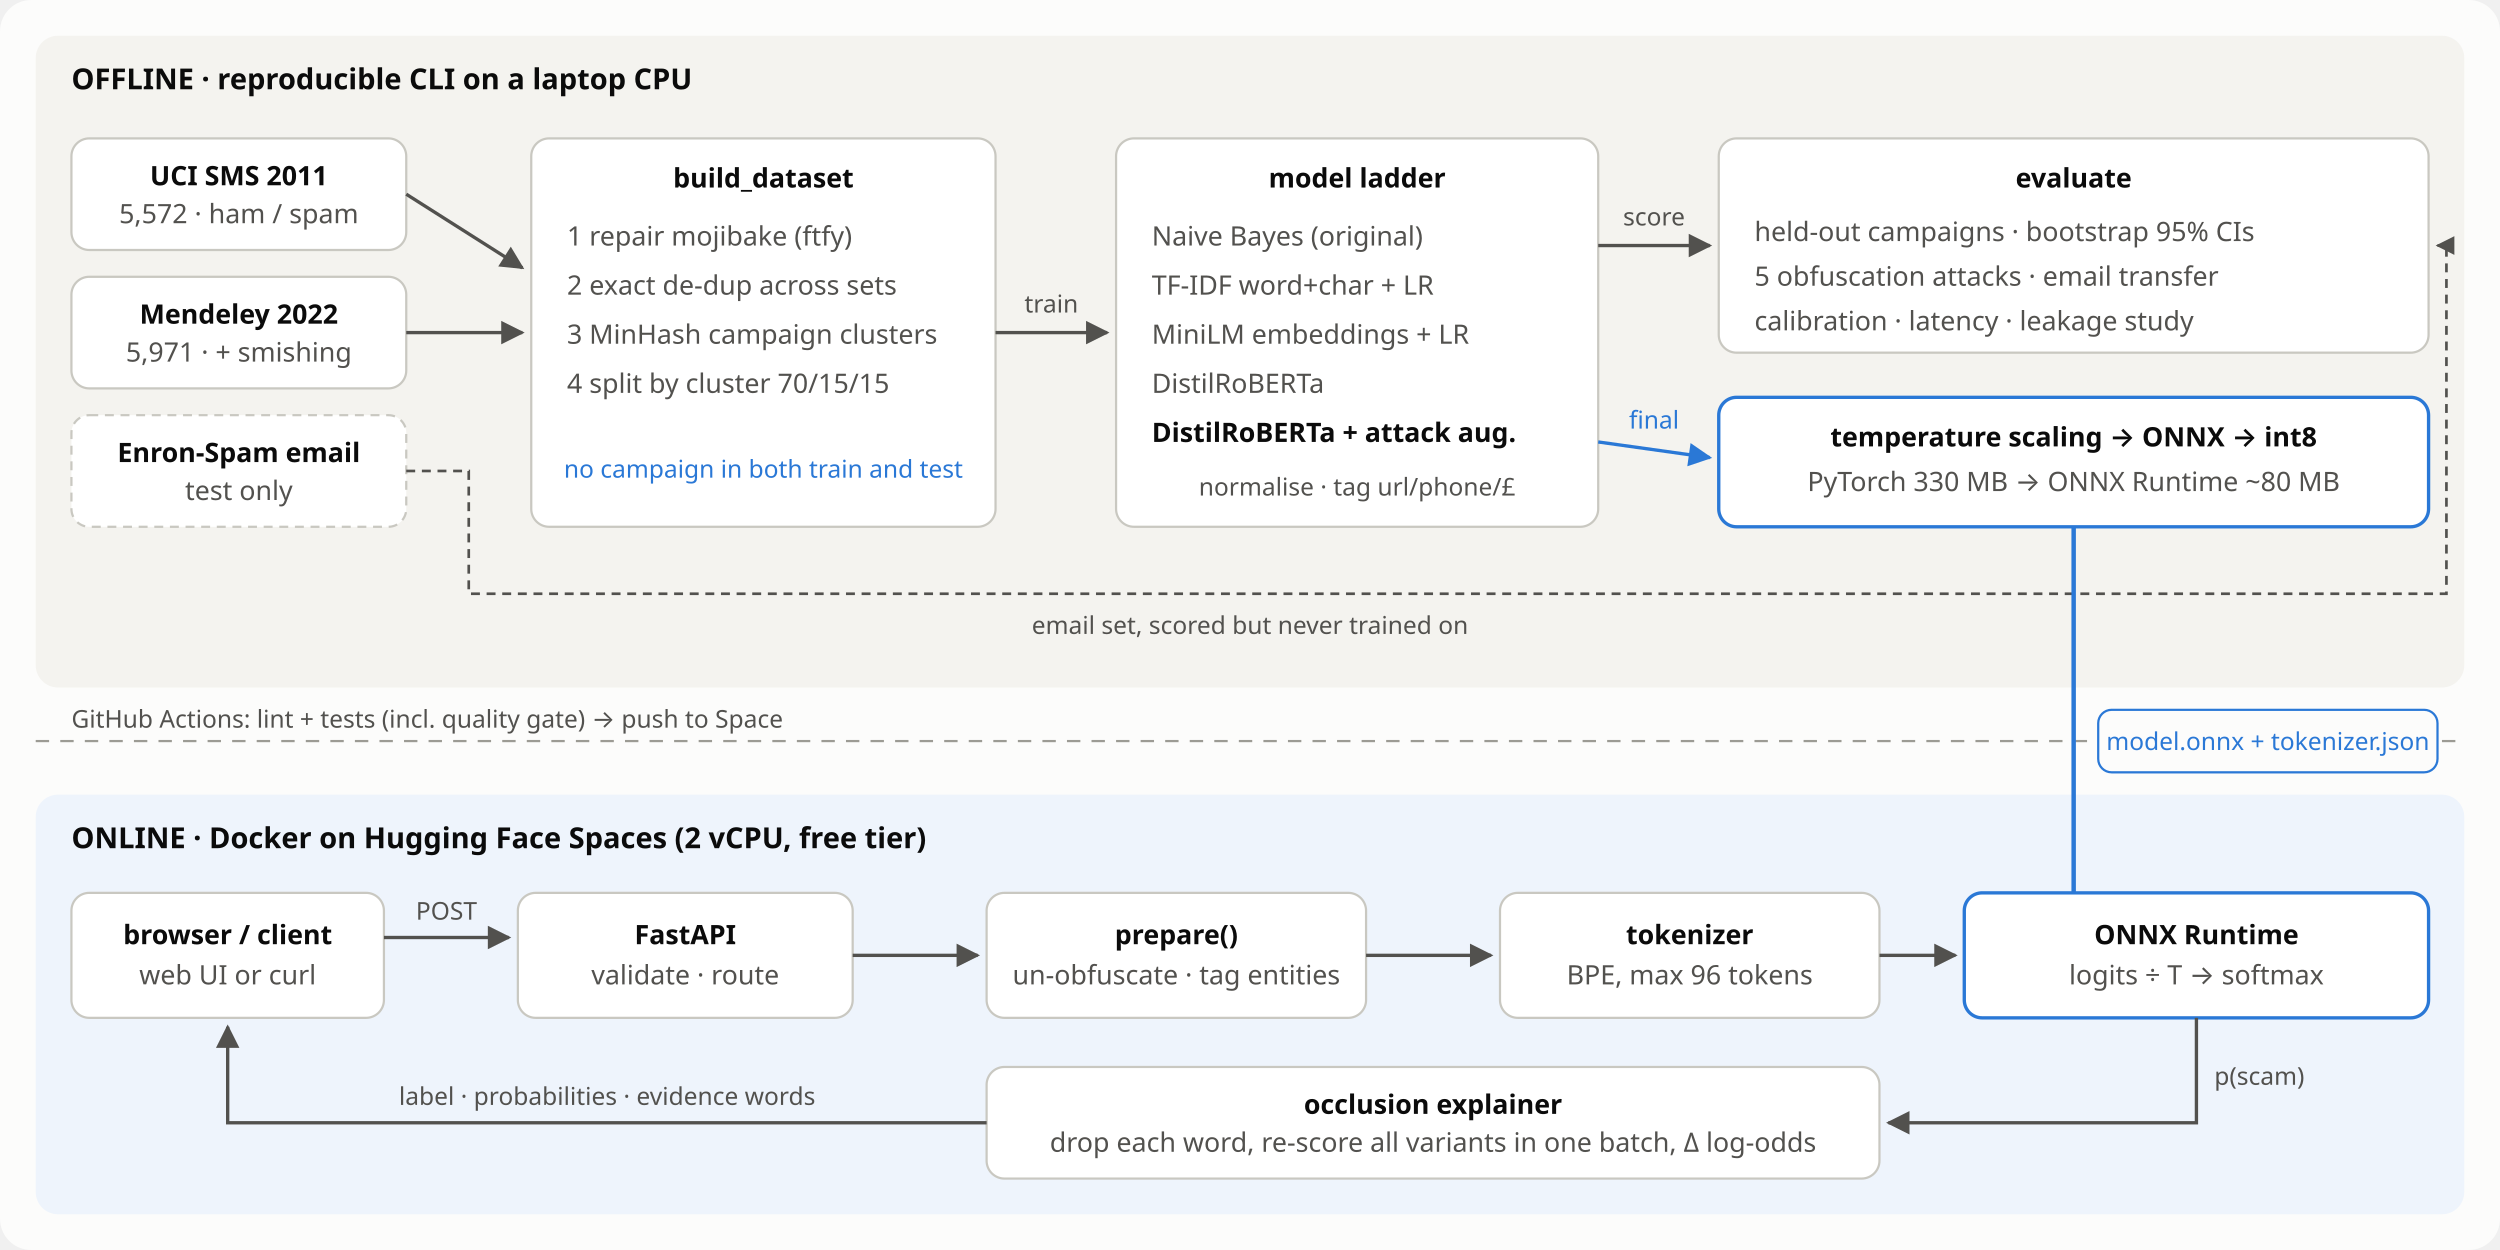
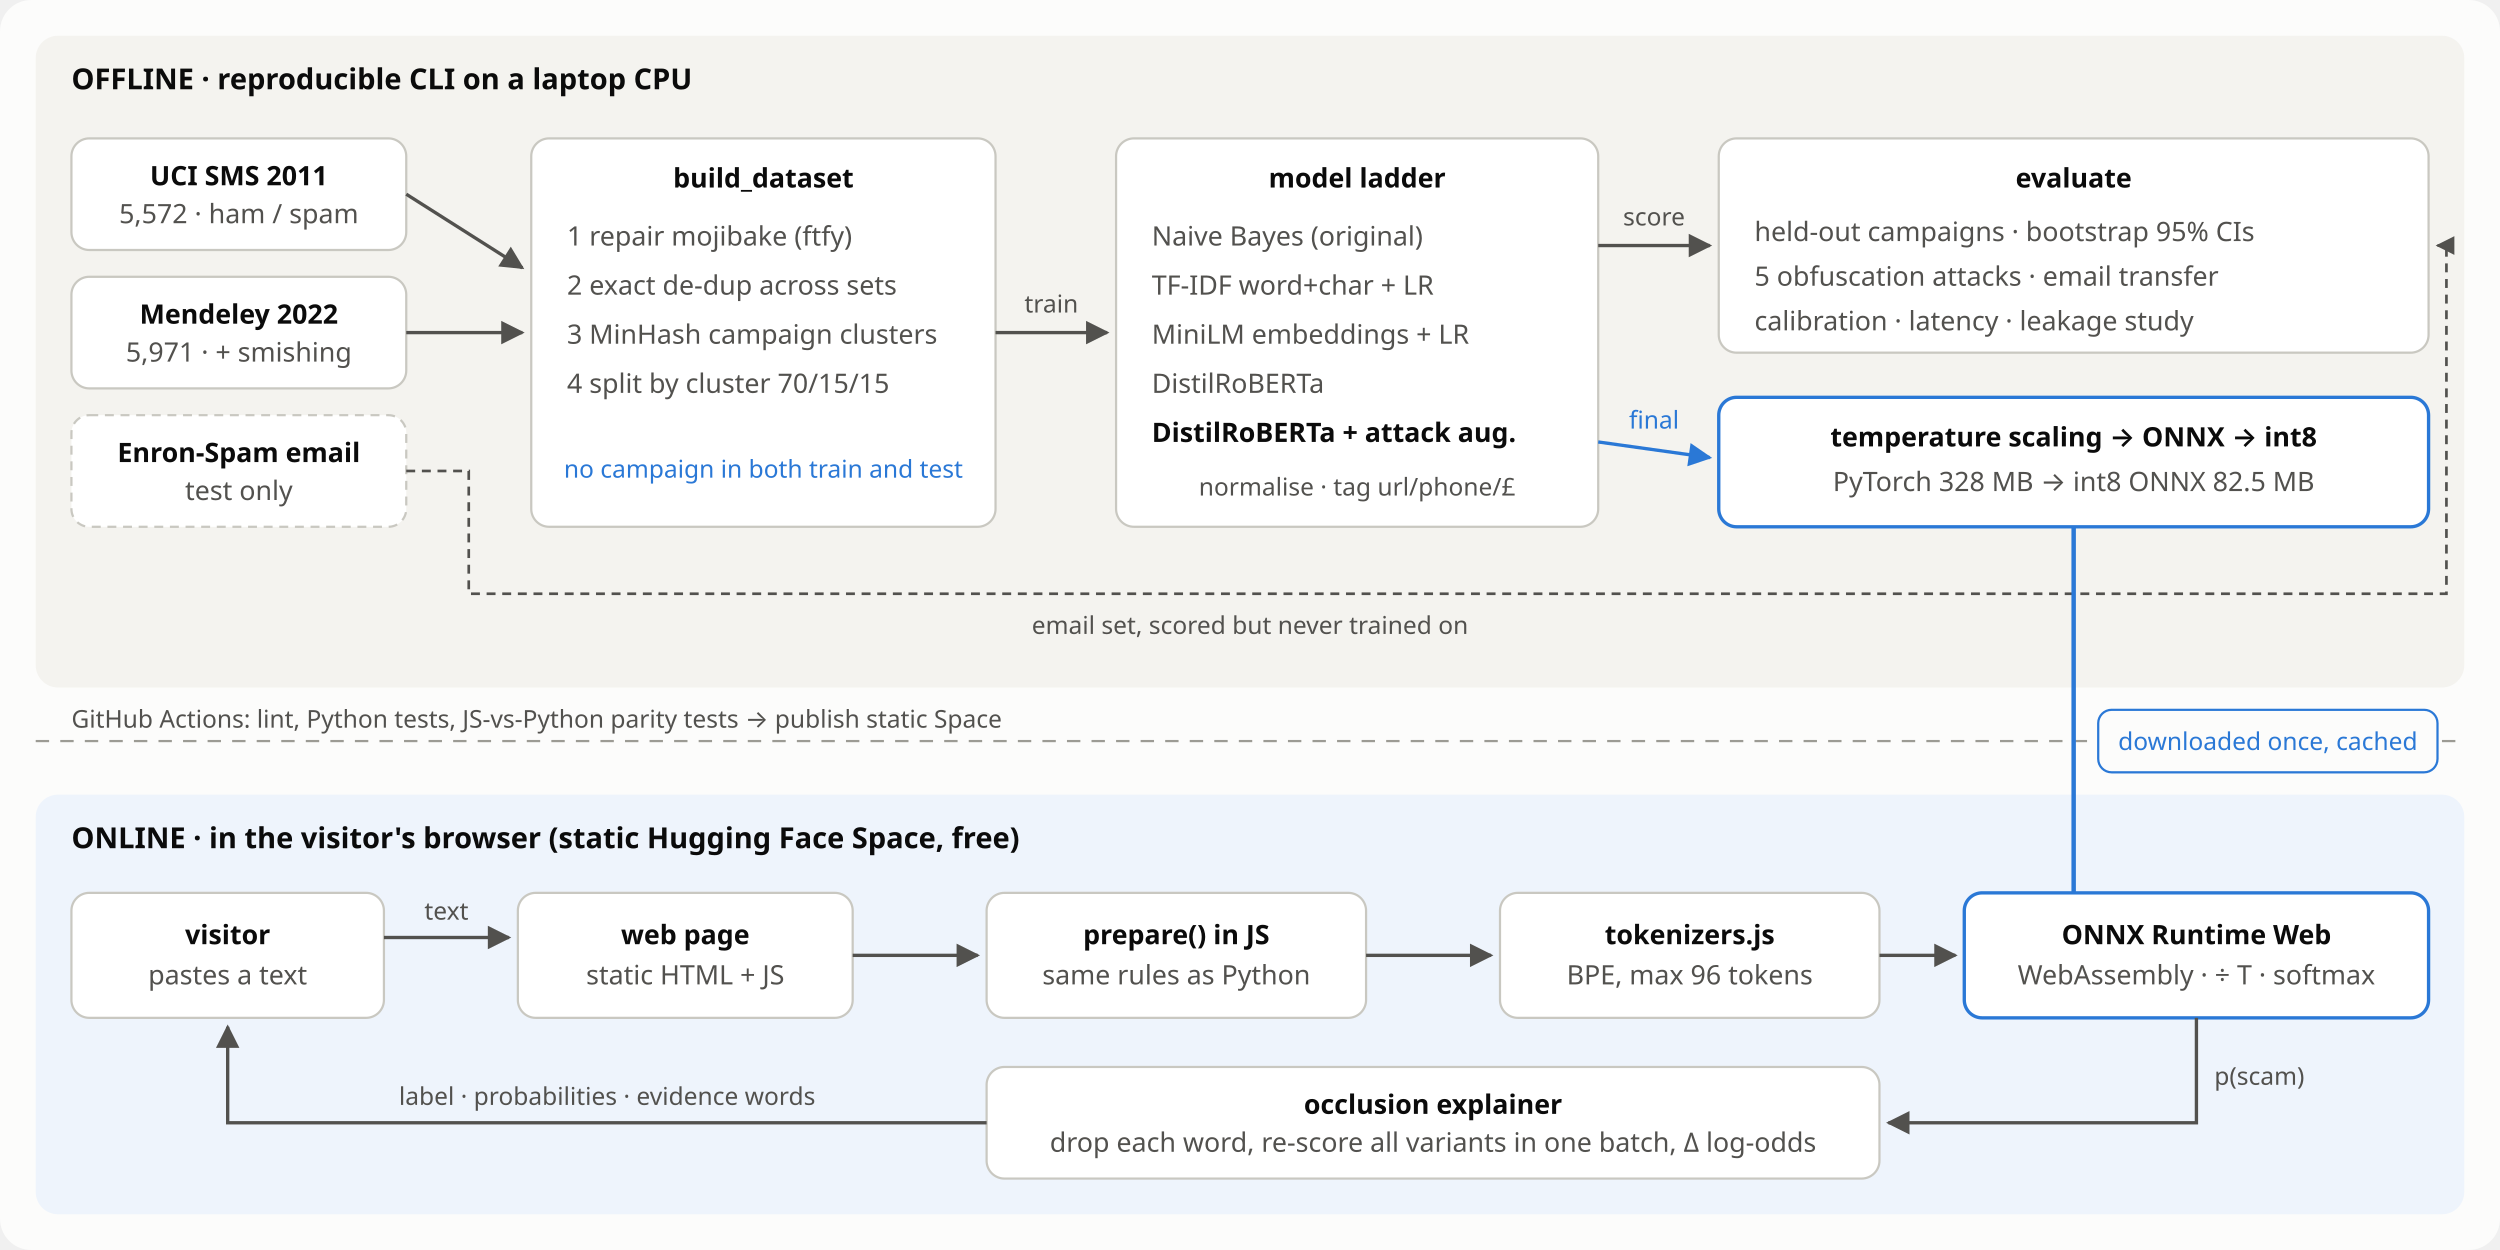
- <svg xmlns="http://www.w3.org/2000/svg" viewBox="0 0 1120 560" role="img" aria-label="System architecture: offline, two SMS datasets are repaired, de-duplicated, grouped into campaigns and split; five models are trained and evaluated; the fine-tuned DistilRoBERTa is calibrated, exported to int8 ONNX and is the only artefact deployed. Online, a FastAPI service on Hugging Face Spaces normalises the message, runs ONNX Runtime and explains the decision by occlusion." font-family="Segoe UI, system-ui, -apple-system, sans-serif">
+ <svg xmlns="http://www.w3.org/2000/svg" viewBox="0 0 1120 560" role="img" aria-label="System architecture: offline, two SMS datasets are repaired, de-duplicated, grouped into campaigns and split; five models are trained and evaluated; the fine-tuned DistilRoBERTa is calibrated and exported to int8 ONNX. Online, a static web page downloads that model once and runs it in the visitor's browser with ONNX Runtime Web, normalising the text, classifying it and explaining the decision by occlusion." font-family="Segoe UI, system-ui, -apple-system, sans-serif">
  <defs>
    <marker id="arr" viewBox="0 0 10 10" refX="9" refY="5" markerWidth="7" markerHeight="7" orient="auto-start-reverse">
      <path d="M0,0 L10,5 L0,10 z" fill="#52514e" />
    </marker>
    <marker id="arrb" viewBox="0 0 10 10" refX="9" refY="5" markerWidth="7" markerHeight="7" orient="auto-start-reverse">
      <path d="M0,0 L10,5 L0,10 z" fill="#2a78d6" />
    </marker>
  </defs>
  <rect x="0" y="0" width="1120" height="560" rx="14" fill="#fcfcfb" />
  <rect x="16" y="16" width="1088" height="292" rx="10" fill="#f4f3ef" />
  <text x="32" y="40" font-size="13" font-weight="600" fill="#0b0b0b">OFFLINE  ·  reproducible CLI on a laptop CPU</text>
  <rect x="16" y="356" width="1088" height="188" rx="10" fill="#eef4fc" />
-   <text x="32" y="380" font-size="13" font-weight="600" fill="#0b0b0b">ONLINE  ·  Docker on Hugging Face Spaces (2 vCPU, free tier)</text>
+   <text x="32" y="380" font-size="13" font-weight="600" fill="#0b0b0b">ONLINE  ·  in the visitor's browser (static Hugging Face Space, free)</text>
  <g font-size="12" fill="#0b0b0b">
    <rect x="32" y="62" width="150" height="50" rx="8" fill="#fff" stroke="#c9c8c1" />
    <text x="107" y="83" text-anchor="middle" font-weight="600">UCI SMS 2011</text>
    <text x="107" y="100" text-anchor="middle" fill="#52514e">5,572 · ham / spam</text>
    <rect x="32" y="124" width="150" height="50" rx="8" fill="#fff" stroke="#c9c8c1" />
    <text x="107" y="145" text-anchor="middle" font-weight="600">Mendeley 2022</text>
    <text x="107" y="162" text-anchor="middle" fill="#52514e">5,971 · + smishing</text>
    <rect x="32" y="186" width="150" height="50" rx="8" fill="#fff" stroke="#c9c8c1" stroke-dasharray="4 3" />
    <text x="107" y="207" text-anchor="middle" font-weight="600">Enron-Spam email</text>
    <text x="107" y="224" text-anchor="middle" fill="#52514e">test only</text>
  </g>
  <g font-size="12" fill="#0b0b0b">
    <rect x="238" y="62" width="208" height="174" rx="8" fill="#fff" stroke="#c9c8c1" />
    <text x="342" y="84" text-anchor="middle" font-weight="600">build_dataset</text>
    <text x="254" y="110" fill="#52514e">1  repair mojibake (ftfy)</text>
    <text x="254" y="132" fill="#52514e">2  exact de-dup across sets</text>
    <text x="254" y="154" fill="#52514e">3  MinHash campaign clusters</text>
    <text x="254" y="176" fill="#52514e">4  split by cluster 70/15/15</text>
    <text x="342" y="214" text-anchor="middle" font-size="11" fill="#2a78d6">no campaign in both train and test</text>
  </g>
  <line x1="182" y1="87" x2="234" y2="120" stroke="#52514e" stroke-width="1.5" marker-end="url(#arr)" />
  <line x1="182" y1="149" x2="234" y2="149" stroke="#52514e" stroke-width="1.5" marker-end="url(#arr)" />
  <g font-size="12" fill="#0b0b0b">
    <rect x="500" y="62" width="216" height="174" rx="8" fill="#fff" stroke="#c9c8c1" />
    <text x="608" y="84" text-anchor="middle" font-weight="600">model ladder</text>
    <text x="516" y="110" fill="#52514e">Naive Bayes (original)</text>
    <text x="516" y="132" fill="#52514e">TF-IDF word+char + LR</text>
    <text x="516" y="154" fill="#52514e">MiniLM embeddings + LR</text>
    <text x="516" y="176" fill="#52514e">DistilRoBERTa</text>
    <text x="516" y="198" fill="#0b0b0b" font-weight="600">DistilRoBERTa + attack aug.</text>
    <text x="608" y="222" text-anchor="middle" font-size="11" fill="#52514e">normalise · tag url/phone/£</text>
  </g>
  <line x1="446" y1="149" x2="496" y2="149" stroke="#52514e" stroke-width="1.5" marker-end="url(#arr)" />
  <text x="471" y="140" text-anchor="middle" font-size="11" fill="#52514e">train</text>
  <g font-size="12" fill="#0b0b0b">
    <rect x="770" y="62" width="318" height="96" rx="8" fill="#fff" stroke="#c9c8c1" />
    <text x="929" y="84" text-anchor="middle" font-weight="600">evaluate</text>
    <text x="786" y="108" fill="#52514e">held-out campaigns · bootstrap 95% CIs</text>
    <text x="786" y="128" fill="#52514e">5 obfuscation attacks · email transfer</text>
    <text x="786" y="148" fill="#52514e">calibration · latency · leakage study</text>
  </g>
  <line x1="716" y1="110" x2="766" y2="110" stroke="#52514e" stroke-width="1.5" marker-end="url(#arr)" />
  <text x="741" y="101" text-anchor="middle" font-size="11" fill="#52514e">score</text>
  <path d="M182,211 L210,211 L210,266 L1096,266 L1096,110 L1092,110" fill="none" stroke="#52514e" stroke-width="1.2" stroke-dasharray="4 3" marker-end="url(#arr)" />
  <text x="560" y="284" text-anchor="middle" font-size="11" fill="#52514e">email set, scored but never trained on</text>
  <g font-size="12" fill="#0b0b0b">
    <rect x="770" y="178" width="318" height="58" rx="8" fill="#fff" stroke="#2a78d6" stroke-width="1.5" />
    <text x="929" y="200" text-anchor="middle" font-weight="600">temperature scaling → ONNX → int8</text>
-     <text x="929" y="220" text-anchor="middle" fill="#52514e">PyTorch 330 MB → ONNX Runtime ~80 MB</text>
+     <text x="929" y="220" text-anchor="middle" fill="#52514e">PyTorch 328 MB → int8 ONNX 82.5 MB</text>
  </g>
  <path d="M716,198 L766,205" fill="none" stroke="#2a78d6" stroke-width="1.5" marker-end="url(#arrb)" />
  <text x="741" y="192" text-anchor="middle" font-size="11" fill="#2a78d6">final</text>
  <line x1="16" y1="332" x2="1104" y2="332" stroke="#9c9b94" stroke-width="1" stroke-dasharray="6 5" />
-   <text x="32" y="326" font-size="11" fill="#52514e">GitHub Actions: lint + tests (incl. quality gate) → push to Space</text>
+   <text x="32" y="326" font-size="11" fill="#52514e">GitHub Actions: lint, Python tests, JS-vs-Python parity tests → publish static Space</text>
  <line x1="929" y1="236" x2="929" y2="428" stroke="#2a78d6" stroke-width="2" marker-end="url(#arrb)" />
  <rect x="940" y="318" width="152" height="28" rx="6" fill="#fcfcfb" stroke="#2a78d6" />
-   <text x="1016" y="336" text-anchor="middle" font-size="11" fill="#2a78d6">model.onnx + tokenizer.json</text>
+   <text x="1016" y="336" text-anchor="middle" font-size="11" fill="#2a78d6">downloaded once, cached</text>
  <g font-size="12" fill="#0b0b0b">
    <rect x="32" y="400" width="140" height="56" rx="8" fill="#fff" stroke="#c9c8c1" />
-     <text x="102" y="423" text-anchor="middle" font-weight="600">browser / client</text>
-     <text x="102" y="441" text-anchor="middle" fill="#52514e">web UI or curl</text>
+     <text x="102" y="423" text-anchor="middle" font-weight="600">visitor</text>
+     <text x="102" y="441" text-anchor="middle" fill="#52514e">pastes a text</text>
    <rect x="232" y="400" width="150" height="56" rx="8" fill="#fff" stroke="#c9c8c1" />
-     <text x="307" y="423" text-anchor="middle" font-weight="600">FastAPI</text>
-     <text x="307" y="441" text-anchor="middle" fill="#52514e">validate · route</text>
+     <text x="307" y="423" text-anchor="middle" font-weight="600">web page</text>
+     <text x="307" y="441" text-anchor="middle" fill="#52514e">static HTML + JS</text>
    <rect x="442" y="400" width="170" height="56" rx="8" fill="#fff" stroke="#c9c8c1" />
-     <text x="527" y="423" text-anchor="middle" font-weight="600">prepare()</text>
-     <text x="527" y="441" text-anchor="middle" fill="#52514e">un-obfuscate · tag entities</text>
+     <text x="527" y="423" text-anchor="middle" font-weight="600">prepare() in JS</text>
+     <text x="527" y="441" text-anchor="middle" fill="#52514e">same rules as Python</text>
    <rect x="672" y="400" width="170" height="56" rx="8" fill="#fff" stroke="#c9c8c1" />
-     <text x="757" y="423" text-anchor="middle" font-weight="600">tokenizer</text>
+     <text x="757" y="423" text-anchor="middle" font-weight="600">tokenizers.js</text>
    <text x="757" y="441" text-anchor="middle" fill="#52514e">BPE, max 96 tokens</text>
    <rect x="880" y="400" width="208" height="56" rx="8" fill="#fff" stroke="#2a78d6" stroke-width="1.5" />
-     <text x="984" y="423" text-anchor="middle" font-weight="600">ONNX Runtime</text>
-     <text x="984" y="441" text-anchor="middle" fill="#52514e">logits ÷ T → softmax</text>
+     <text x="984" y="423" text-anchor="middle" font-weight="600">ONNX Runtime Web</text>
+     <text x="984" y="441" text-anchor="middle" fill="#52514e">WebAssembly · ÷ T · softmax</text>
    <rect x="442" y="478" width="400" height="50" rx="8" fill="#fff" stroke="#c9c8c1" />
    <text x="642" y="499" text-anchor="middle" font-weight="600">occlusion explainer</text>
    <text x="642" y="516" text-anchor="middle" fill="#52514e">drop each word, re-score all variants in one batch, Δ log-odds</text>
  </g>
  <line x1="172" y1="420" x2="228" y2="420" stroke="#52514e" stroke-width="1.5" marker-end="url(#arr)" />
-   <text x="200" y="412" text-anchor="middle" font-size="11" fill="#52514e">POST</text>
+   <text x="200" y="412" text-anchor="middle" font-size="11" fill="#52514e">text</text>
  <line x1="382" y1="428" x2="438" y2="428" stroke="#52514e" stroke-width="1.5" marker-end="url(#arr)" />
  <line x1="612" y1="428" x2="668" y2="428" stroke="#52514e" stroke-width="1.5" marker-end="url(#arr)" />
  <line x1="842" y1="428" x2="876" y2="428" stroke="#52514e" stroke-width="1.5" marker-end="url(#arr)" />
  <path d="M984,456 L984,503 L846,503" fill="none" stroke="#52514e" stroke-width="1.5" marker-end="url(#arr)" />
  <text x="992" y="486" font-size="11" fill="#52514e">p(scam)</text>
  <path d="M442,503 L102,503 L102,460" fill="none" stroke="#52514e" stroke-width="1.5" marker-end="url(#arr)" />
  <text x="272" y="495" text-anchor="middle" font-size="11" fill="#52514e">label · probabilities · evidence words</text>
</svg>
